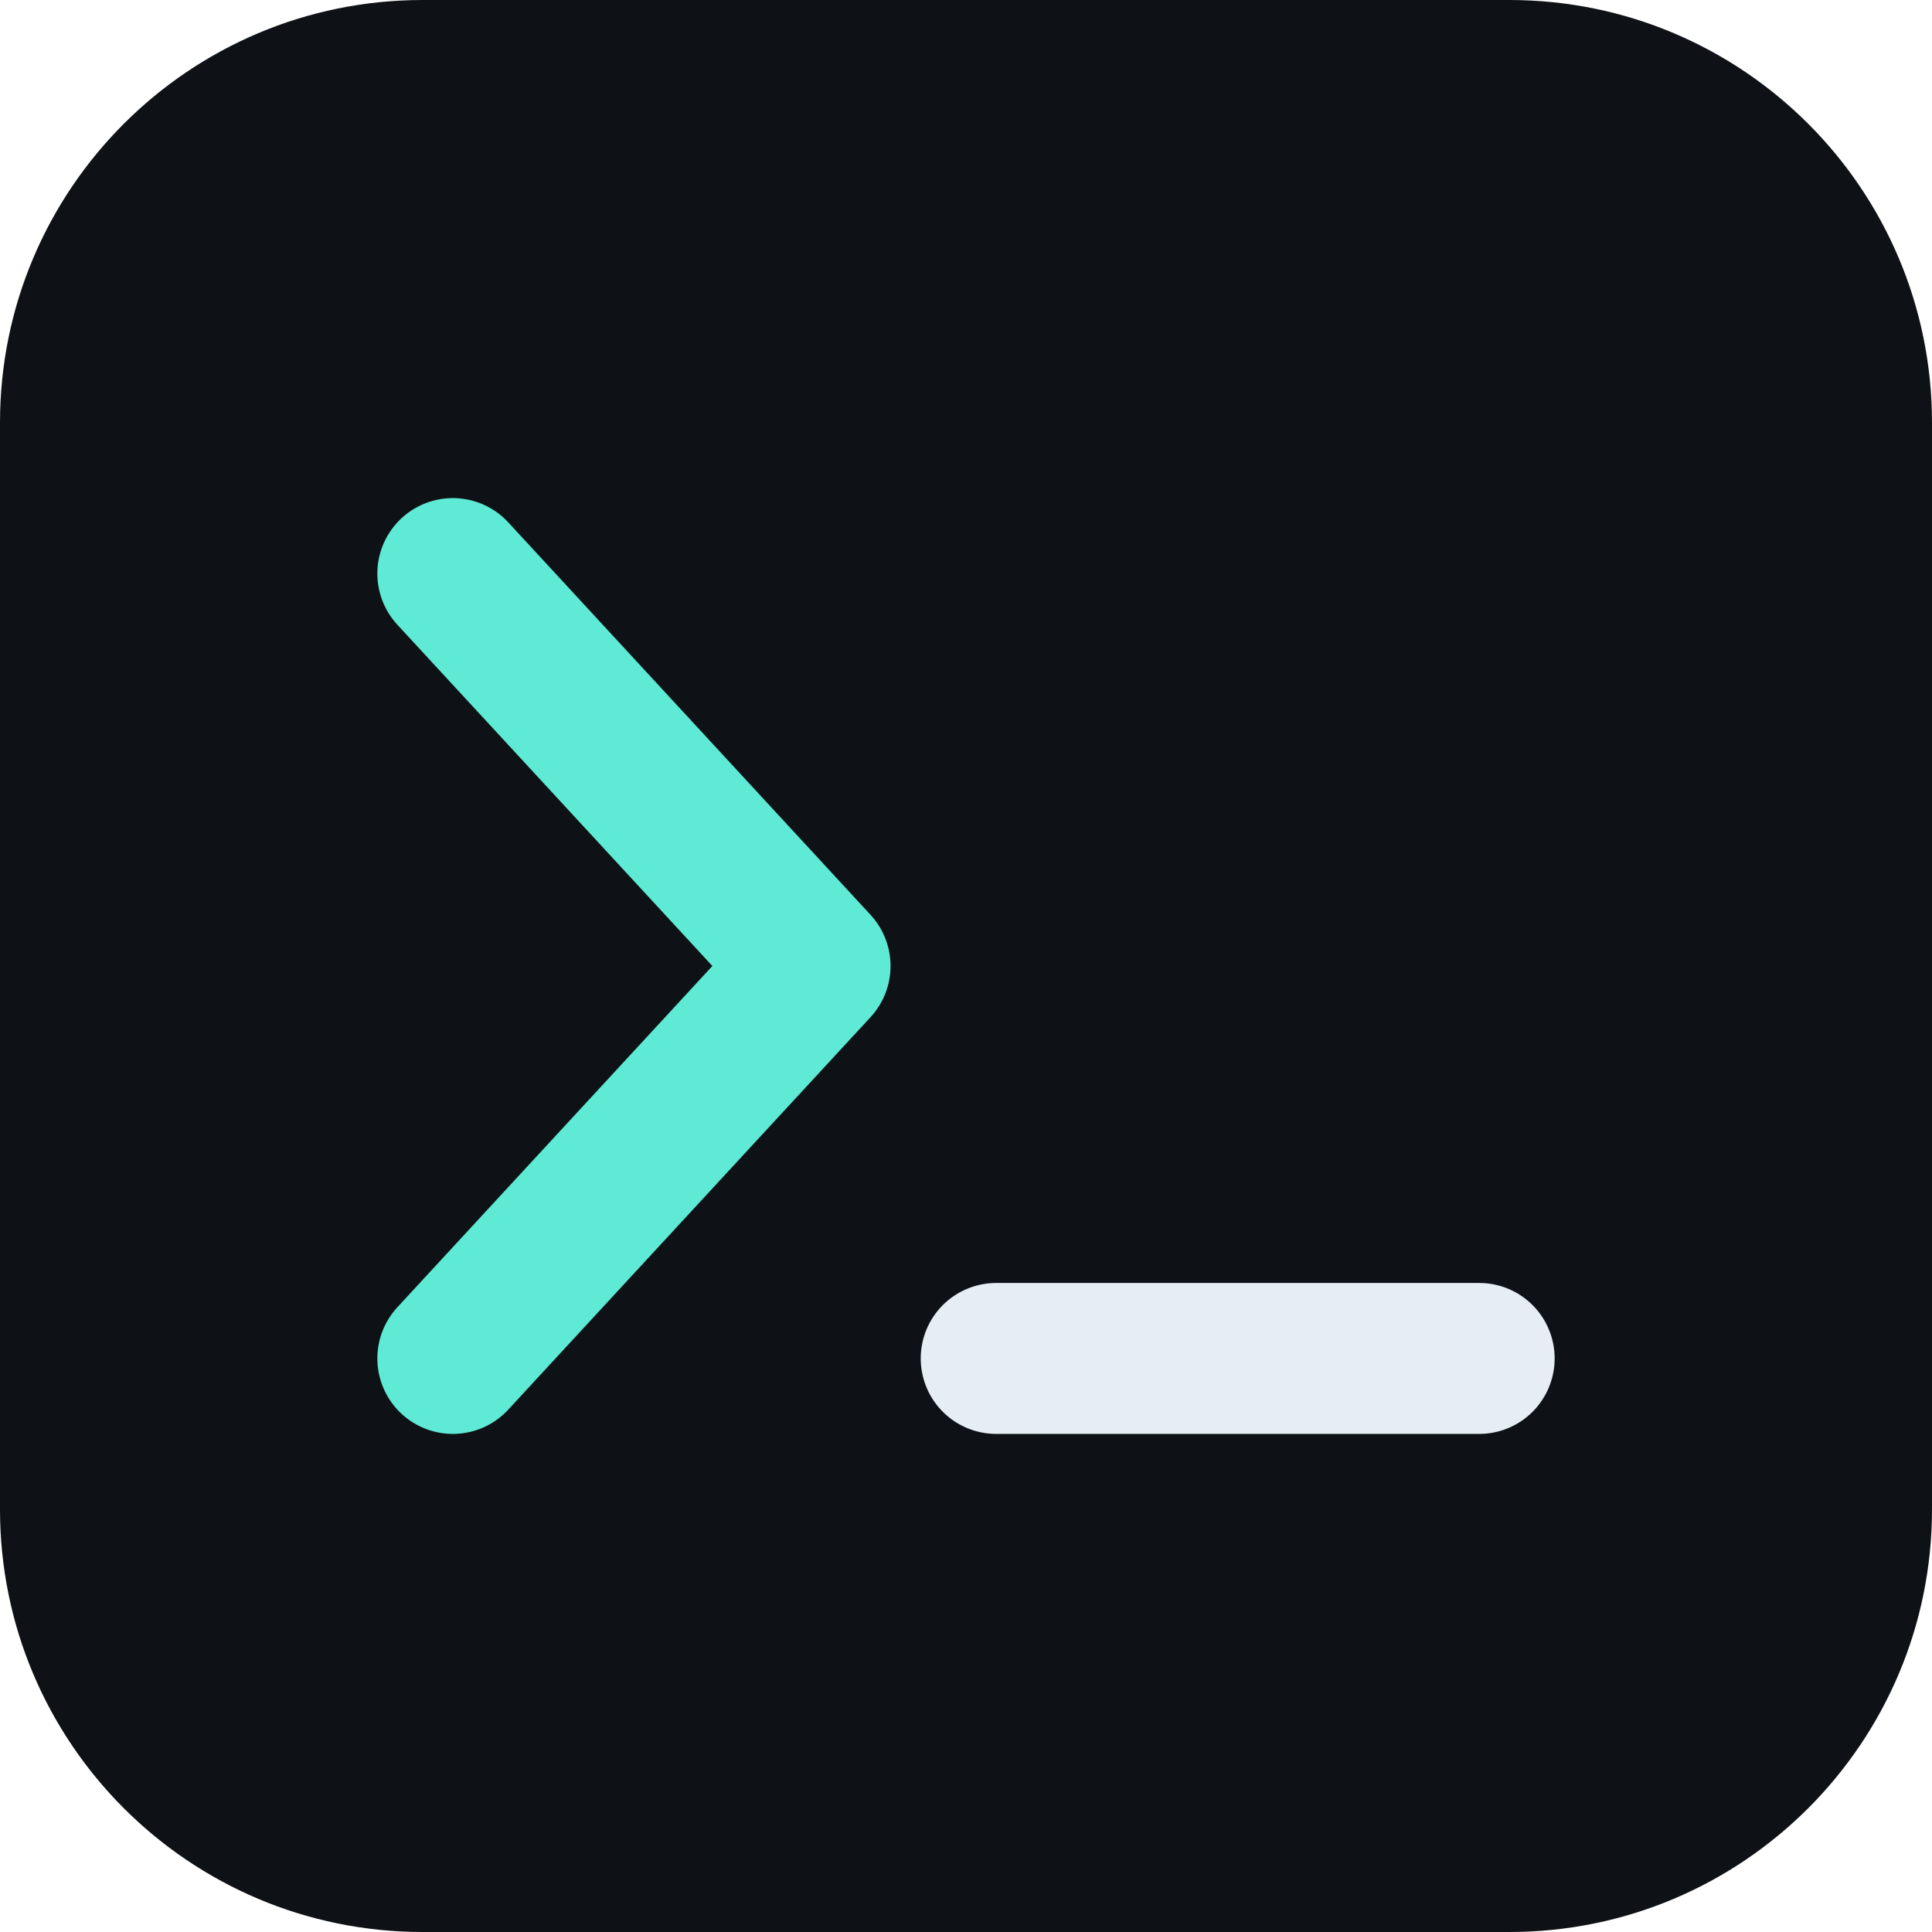
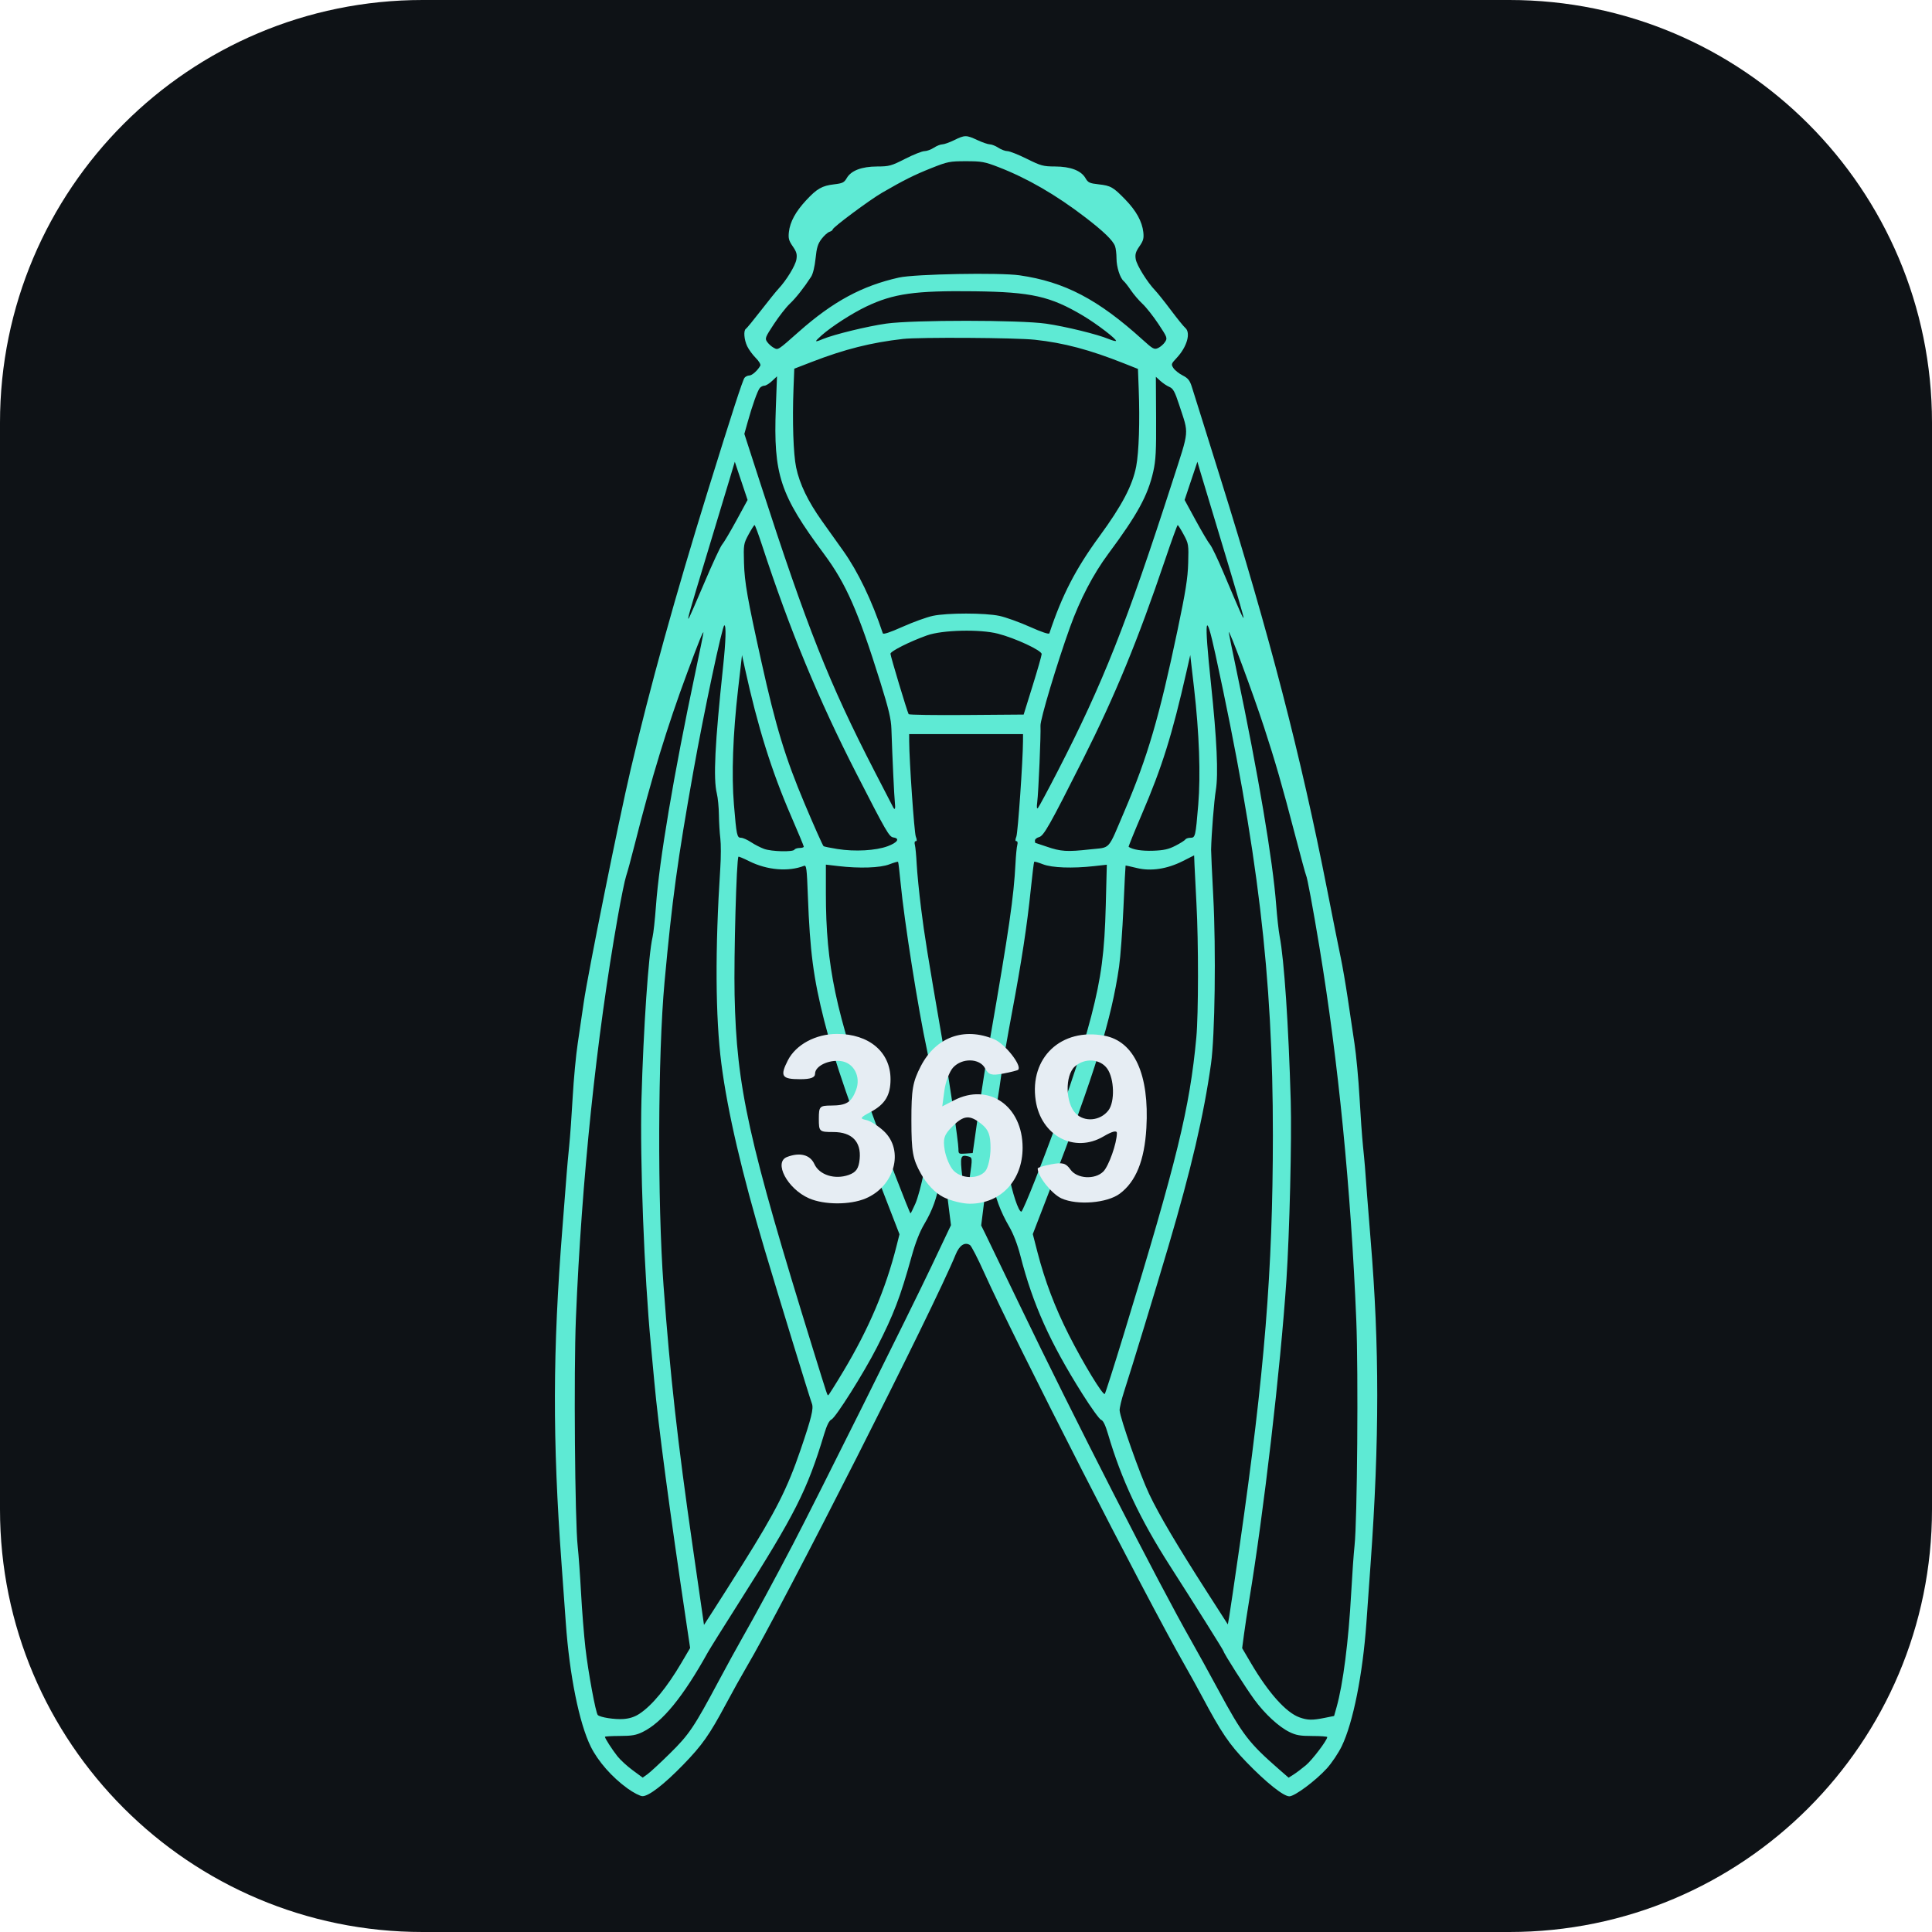
- <svg xmlns="http://www.w3.org/2000/svg" viewBox="0 0 64 64" role="img" aria-label="Bo Kaung">
-   <rect width="64" height="64" rx="14" fill="#0e1216" />
-   <path d="M15 19l12 13-12 13" fill="none" stroke="#5eead4" stroke-width="5" stroke-linecap="round" stroke-linejoin="round" />
-   <path d="M33 45h16" stroke="#e6edf3" stroke-width="5" stroke-linecap="round" />
+ <svg xmlns="http://www.w3.org/2000/svg" viewBox="0 0 512 512" width="512" height="512" role="img" aria-label="Cicada 369">
+   <rect width="512" height="512" rx="112" fill="#0e1216" />
+   <g transform="translate(8.98,19.79) scale(0.4504)">
+     <path d="M349.38,1008.43C340.22,1001.85 331.97,992.47 327.66,983.77C320.86,969.99 315.14,941.66 312.98,911.00C312.41,903.02 311.30,887.50 310.49,876.50C305.11,802.81 305.24,751.18 310.97,678.74C312.11,664.31 313.24,649.80 313.49,646.50C313.73,643.20 314.39,636.00 314.95,630.50C315.52,625.00 316.45,611.95 317.03,601.50C317.62,591.05 318.94,576.88 319.99,570.00C321.03,563.12 322.61,552.33 323.51,546.00C325.90,529.23 344.13,438.69 351.10,409.00C362.56,360.15 377.33,306.87 396.67,244.50C410.72,199.21 417.08,179.61 418.14,178.33C418.75,177.60 420.01,177.00 420.95,177.00C422.54,177.00 425.80,174.10 427.40,171.27C427.81,170.54 426.71,168.65 424.74,166.67C422.89,164.82 420.61,161.71 419.69,159.75C417.84,155.87 417.45,150.46 418.94,149.54C419.46,149.22 423.45,144.35 427.81,138.73C432.17,133.10 436.81,127.35 438.12,125.96C442.81,120.94 448.07,112.33 448.66,108.69C449.15,105.68 448.75,104.24 446.50,101.00C444.20,97.67 443.82,96.28 444.24,92.56C444.91,86.61 448.14,80.66 454.30,74.00C460.73,67.06 463.72,65.35 470.84,64.52C475.79,63.94 476.77,63.46 478.25,60.89C480.81,56.43 487.02,54.05 496.17,54.02C503.27,54.00 504.50,53.66 512.66,49.50C517.51,47.03 522.61,45.00 523.99,44.99C525.37,44.99 527.85,44.09 529.50,43.00C531.15,41.91 533.40,41.01 534.50,41.00C535.60,40.99 538.75,39.87 541.50,38.52C547.77,35.44 548.59,35.44 555.15,38.49C558.09,39.86 561.40,40.99 562.50,41.00C563.60,41.01 565.85,41.91 567.50,43.00C569.15,44.09 571.55,44.99 572.83,44.99C574.11,45.00 579.23,47.02 584.22,49.50C592.53,53.63 593.89,54.00 600.89,54.02C609.97,54.05 616.20,56.44 618.75,60.89C620.25,63.50 621.17,63.94 626.48,64.52C633.63,65.31 635.07,66.14 642.27,73.57C648.60,80.11 652.07,86.40 652.77,92.64C653.18,96.27 652.79,97.70 650.50,101.00C648.29,104.18 647.85,105.71 648.31,108.54C648.89,112.11 655.15,122.18 659.75,126.95C661.10,128.35 665.27,133.57 669.00,138.54C672.73,143.51 676.51,148.18 677.39,148.91C680.88,151.81 678.50,160.21 672.32,166.75C669.16,170.12 669.06,170.44 670.50,172.64C671.34,173.92 673.78,175.87 675.93,176.96C679.09,178.58 680.11,179.85 681.34,183.73C682.18,186.35 685.11,195.70 687.86,204.50C690.60,213.30 695.10,227.70 697.86,236.50C727.09,329.85 745.42,400.47 760.96,479.64C764.30,496.61 767.88,514.55 768.93,519.50C769.98,524.45 771.80,535.02 772.99,543.00C774.17,550.98 775.99,563.12 777.02,570.00C778.06,576.88 779.38,591.05 779.97,601.50C780.55,611.95 781.48,625.00 782.04,630.50C783.04,640.29 783.28,643.23 784.45,659.50C784.77,663.90 785.72,675.83 786.56,686.00C791.72,748.30 791.71,803.31 786.52,876.00C785.72,887.27 784.60,903.02 784.03,911.00C781.88,941.22 776.22,969.60 769.57,983.42C767.61,987.50 763.64,993.42 760.75,996.59C754.09,1003.89 741.85,1013.00 738.70,1013.00C735.25,1013.00 725.06,1004.88 713.47,992.88C703.33,982.39 698.68,975.52 687.48,954.50C684.85,949.55 680.12,941.00 676.98,935.50C654.00,895.28 576.88,744.35 559.22,705.04C555.40,696.53 551.61,689.16 550.79,688.64C547.70,686.69 544.59,688.75 542.35,694.23C529.59,725.53 440.86,900.53 418.99,937.50C416.39,941.90 411.07,951.46 407.17,958.75C397.46,976.89 393.23,982.89 382.09,994.37C370.79,1006.01 361.68,1013.04 358.05,1012.91C356.65,1012.87 352.75,1010.85 349.38,1008.43Z M374.29,987.71C385.54,976.63 388.42,972.35 403.01,945.00C407.56,936.48 413.85,925.00 416.99,919.50C424.19,906.89 435.94,885.15 446.73,864.50C460.39,838.34 515.66,727.41 528.08,701.22L539.60,676.94L537.55,660.55C536.42,651.53 535.25,643.90 534.94,643.60C534.63,643.30 533.81,646.44 533.11,650.59C531.42,660.70 528.76,668.10 523.89,676.31C521.20,680.83 518.69,687.24 516.45,695.32C509.72,719.53 505.92,729.46 495.93,749.00C488.24,764.03 471.76,790.18 469.27,791.29C467.95,791.88 466.56,794.66 465.00,799.83C454.97,833.05 448.00,846.81 414.54,899.50C405.81,913.25 397.73,926.18 396.58,928.24C382.04,954.43 369.75,969.46 358.28,975.10C354.39,977.02 351.88,977.46 344.75,977.48C339.94,977.49 336.00,977.73 336.00,978.00C336.01,978.91 340.21,985.44 343.33,989.40C345.03,991.55 349.06,995.26 352.31,997.65L358.21,1001.99L361.06,999.96C362.63,998.84 368.59,993.33 374.29,987.71Z M748.45,994.70C752.20,991.57 761.00,979.95 761.00,978.14C761.00,977.79 757.06,977.50 752.25,977.50C745.08,977.50 742.64,977.07 738.71,975.14C732.46,972.07 724.35,964.57 718.19,956.21C713.11,949.29 700.00,928.72 700.00,927.66C700.00,927.17 683.11,900.27 668.52,877.50C650.80,849.87 639.84,826.55 631.99,799.77C630.47,794.59 629.14,791.86 627.95,791.49C626.98,791.18 622.02,784.30 616.92,776.21C597.85,745.94 587.79,723.53 580.47,695.00C578.73,688.25 576.36,682.09 573.84,677.75C568.68,668.88 565.51,660.26 563.91,650.77C563.20,646.53 562.37,643.30 562.06,643.60C561.75,643.90 560.57,651.57 559.44,660.64L557.38,677.12L559.70,681.81C560.97,684.39 570.13,703.37 580.05,723.98C611.38,789.13 662.30,888.77 680.98,921.50C684.12,927.00 691.31,940.05 696.96,950.50C711.27,976.96 714.76,981.51 732.88,997.34L738.26,1002.03L741.19,1000.18C742.81,999.15 746.07,996.69 748.45,994.70Z M356.36,964.39C363.76,959.52 372.48,948.94 380.90,934.61L386.13,925.72L384.10,912.11C374.07,845.02 367.37,794.63 365.05,769.00C364.48,762.67 363.56,752.77 363.00,747.00C359.13,706.63 356.52,638.40 357.49,603.00C358.65,561.00 361.63,517.43 364.01,507.50C364.54,505.30 365.45,496.98 366.03,489.00C367.96,462.32 376.47,411.86 389.08,352.28C391.79,339.50 393.98,328.70 393.96,328.28C393.90,326.99 391.21,333.62 384.56,351.50C372.69,383.38 363.39,413.78 353.50,453.00C351.49,460.98 349.23,469.30 348.47,471.50C347.71,473.70 345.50,484.50 343.56,495.50C330.94,566.98 322.28,650.06 318.91,732.00C317.63,763.14 318.33,851.25 319.98,866.00C320.50,870.67 321.38,882.92 321.94,893.22C322.49,903.52 323.66,918.14 324.52,925.72C326.15,940.00 330.59,964.00 331.80,965.16C333.28,966.56 341.74,967.88 346.86,967.51C350.54,967.24 353.52,966.27 356.36,964.39Z M759.35,966.86L765.03,965.72L766.47,960.61C770.29,947.12 773.53,921.86 775.08,893.50C775.68,882.50 776.57,869.90 777.06,865.50C778.66,851.08 779.34,763.52 778.09,733.00C774.93,655.74 767.52,580.60 756.43,513.50C752.58,490.21 749.22,472.16 748.52,471.03C748.27,470.63 745.32,459.77 741.96,446.90C734.47,418.17 730.40,404.07 723.84,384.00C717.10,363.38 703.19,325.97 703.04,328.06C703.02,328.37 705.21,339.17 707.92,352.06C720.39,411.50 728.98,462.34 730.95,488.50C731.49,495.65 732.41,503.98 733.00,507.00C735.65,520.73 738.24,559.17 739.52,604.00C740.16,626.14 738.81,681.81 736.98,709.07C733.45,761.67 723.61,846.28 715.01,898.00C713.96,904.33 712.61,913.17 712.02,917.66L710.93,925.82L716.13,934.66C726.42,952.16 736.78,963.73 744.68,966.55C749.44,968.25 752.16,968.30 759.35,966.86Z M416.97,876.50C436.56,845.30 443.32,831.94 451.15,809.00C457.45,790.56 458.86,784.84 457.80,782.00C456.41,778.30 438.26,719.13 430.03,691.50C416.60,646.43 408.15,610.13 404.51,581.93C400.98,554.55 400.76,514.54 403.87,466.88C404.29,460.49 404.30,452.61 403.90,449.38C403.50,446.15 403.12,439.90 403.06,435.50C403.00,431.10 402.46,425.48 401.85,423.00C399.68,414.12 400.68,393.87 405.55,348.00C407.13,333.07 407.40,324.00 406.25,324.00C405.08,324.01 394.20,375.25 388.10,409.50C378.66,462.41 375.56,485.12 371.06,534.00C367.14,576.60 366.86,663.38 370.48,712.50C374.36,765.19 378.78,804.74 387.63,866.00C390.69,887.17 393.44,906.22 393.74,908.32L394.28,912.15L400.29,902.82C403.60,897.70 411.11,885.85 416.97,876.50Z M709.47,865.50C724.13,763.65 728.97,703.82 729.01,624.09C729.05,530.41 720.19,456.14 695.24,341.25C689.28,313.77 688.44,319.10 692.57,358.20C696.07,391.41 696.99,411.52 695.44,421.00C694.41,427.29 692.86,446.76 692.66,456.00C692.63,457.38 693.20,469.75 693.93,483.50C695.59,515.05 694.92,565.56 692.61,582.00C688.37,612.21 680.98,643.87 667.51,689.50C659.74,715.82 646.43,759.43 641.41,775.00C639.91,779.67 638.75,784.60 638.84,785.94C639.17,790.72 650.92,823.99 656.23,835.15C662.10,847.51 672.66,865.37 690.83,893.68L702.50,911.85L703.25,907.68C703.66,905.38 706.46,886.40 709.47,865.50Z M476.37,762.75C491.30,737.80 501.17,714.56 507.52,689.39L509.31,682.29L500.25,658.89C481.04,609.32 470.99,580.13 465.06,556.78C458.67,531.58 456.63,516.02 455.40,483.20C454.80,466.94 454.54,464.96 453.11,465.52C443.93,469.10 431.40,468.04 420.91,462.80C417.59,461.14 414.74,459.95 414.56,460.14C413.40,461.41 411.81,518.62 412.29,541.50C413.44,595.93 420.33,627.02 458.60,750.50C467.13,778.01 466.79,777.00 467.39,777.00C467.64,777.00 471.68,770.59 476.37,762.75Z M641.32,741.00C672.65,638.59 680.09,608.13 683.97,566.50C685.24,552.86 685.28,510.22 684.03,487.50C683.52,478.15 683.00,467.99 682.89,464.93L682.67,459.35L676.09,462.68C666.74,467.40 657.25,468.83 648.91,466.78C645.38,465.91 642.43,465.27 642.34,465.35C642.25,465.43 641.68,476.52 641.09,490.00C640.49,503.48 639.33,519.14 638.52,524.80C634.07,555.72 624.26,587.43 598.28,654.85L587.75,682.19L590.50,692.85C594.90,709.83 600.79,725.37 608.96,741.50C617.46,758.30 629.07,777.36 630.10,776.24C630.47,775.83 635.52,759.98 641.32,741.00Z M518.66,664.25C520.06,661.09 522.29,652.88 523.61,646.00C524.93,639.12 527.31,629.23 528.90,624.00C531.29,616.18 531.67,613.62 531.04,609.50C530.62,606.75 529.52,599.10 528.60,592.50C527.68,585.90 526.30,577.58 525.52,574.00C520.31,549.93 512.09,497.89 509.96,475.50C509.34,468.90 508.67,463.34 508.47,463.14C508.28,462.95 505.96,463.62 503.31,464.64C497.96,466.71 485.76,467.12 473.25,465.65L466.00,464.80L466.00,481.65C466.00,524.26 471.79,551.75 493.44,612.00C500.47,631.56 515.29,669.99 515.81,670.00C515.97,670.00 517.26,667.41 518.66,664.25Z M589.34,649.75C605.15,609.38 616.08,577.44 622.13,554.00C628.07,531.01 629.99,516.36 630.69,488.67L631.30,464.85L623.90,465.67C611.06,467.11 599.03,466.67 593.73,464.59C591.10,463.56 588.78,462.89 588.57,463.11C588.36,463.32 587.46,470.70 586.55,479.50C584.40,500.51 581.12,521.97 575.47,552.00C572.94,565.48 570.25,581.00 569.50,586.50C568.75,592.00 567.46,600.60 566.64,605.61L565.14,614.72L568.04,623.97C569.64,629.06 572.04,638.96 573.38,645.97C575.69,658.05 579.33,669.00 581.02,669.00C581.45,669.00 585.19,660.34 589.34,649.75Z M548.98,654.00C549.21,657.80 549.45,657.11 550.54,649.50C552.34,636.96 552.35,637.13 549.43,636.39C545.26,635.35 544.87,636.75 546.24,648.06C547.37,657.43 547.56,658.04 548.10,654.00L548.70,649.50L548.98,654.00Z M555.65,611.50C557.44,598.85 560.51,579.27 562.47,568.00C573.87,502.38 576.54,483.98 577.57,464.00C577.81,459.32 578.28,454.49 578.62,453.25C578.98,451.92 578.79,451.00 578.14,451.00C577.37,451.00 577.35,450.21 578.08,448.28C578.99,445.89 581.92,403.76 581.98,392.25L582.00,388.00L548.50,388.00L515.00,388.00L515.02,392.25C515.06,403.70 517.99,445.84 518.90,448.25C519.65,450.21 519.64,451.00 518.86,451.00C518.21,451.00 518.02,451.92 518.38,453.25C518.71,454.49 519.19,459.58 519.44,464.56C519.70,469.54 520.85,481.24 522.02,490.56C524.00,506.45 525.86,517.98 534.42,567.50C538.70,592.21 544.00,627.96 544.00,632.06C544.00,635.03 544.12,635.11 548.20,634.81L552.39,634.50L555.65,611.50Z M447.50,456.00C447.84,455.45 449.22,455.00 450.56,455.00C451.90,455.00 453.00,454.66 453.00,454.24C453.00,453.82 449.59,445.61 445.42,435.99C434.03,409.70 425.87,383.59 418.40,349.50L416.65,341.50L414.35,361.50C411.29,388.14 410.43,411.96 411.90,429.50C413.42,447.71 413.70,449.00 416.10,449.00C417.17,449.00 419.81,450.17 421.97,451.60C424.14,453.03 427.61,454.81 429.70,455.56C434.15,457.14 446.60,457.45 447.50,456.00Z M502.41,453.95C508.16,451.80 509.73,449.38 505.75,448.82C503.23,448.46 501.65,445.73 484.02,411.30C461.68,367.69 444.72,326.65 428.41,276.75C426.29,270.29 424.33,265.00 424.03,265.00C423.74,265.01 422.15,267.51 420.50,270.57C417.60,275.95 417.51,276.51 417.82,287.32C418.15,298.75 419.83,308.25 428.03,345.27C436.52,383.60 442.11,401.97 453.52,429.00C459.22,442.51 464.00,453.24 464.64,453.94C464.86,454.18 468.52,454.93 472.77,455.61C483.12,457.25 495.42,456.56 502.41,453.95Z M621.32,455.84C633.95,454.43 631.51,457.15 641.82,433.00C655.33,401.34 662.13,378.13 672.88,327.00C677.69,304.08 678.93,296.31 679.18,287.32C679.49,276.51 679.40,275.95 676.50,270.57C674.85,267.51 673.27,265.01 673.00,265.01C672.73,265.01 669.42,274.11 665.66,285.23C649.52,332.91 636.24,365.20 617.24,402.90C597.63,441.83 594.19,447.91 591.42,448.61C590.09,448.94 589.00,449.84 589.00,450.61C589.00,451.37 589.11,452.00 589.25,452.00C589.39,452.01 592.42,453.02 596.00,454.25C604.24,457.10 607.95,457.33 621.32,455.84Z M671.68,453.69C674.53,452.23 677.14,450.58 677.49,450.02C677.83,449.46 679.18,449.00 680.48,449.00C683.36,449.00 683.53,448.32 685.10,429.50C686.56,412.09 685.68,387.44 682.64,361.00L680.39,341.50L678.12,351.50C669.72,388.51 663.81,407.41 651.97,435.00C647.47,445.51 643.94,454.22 644.14,454.35C646.72,456.02 651.96,456.85 658.50,456.62C664.82,456.40 667.59,455.78 671.68,453.69Z M506.59,428.25C506.20,424.76 505.14,402.30 504.56,385.00C504.36,379.07 503.00,373.33 498.06,357.50C484.98,315.64 477.89,299.51 464.89,282.00C438.94,247.06 435.08,235.34 436.55,196.00L437.24,177.50L434.31,180.25C432.71,181.76 430.68,183.00 429.82,183.00C428.95,183.00 427.74,183.61 427.12,184.36C425.80,185.95 422.70,194.63 419.97,204.43L418.03,211.36L427.44,240.43C455.03,325.61 467.80,357.82 494.70,410.00C500.51,421.27 505.45,430.84 505.69,431.25C506.65,432.94 507.00,431.79 506.59,428.25Z M602.40,409.82C628.98,358.21 642.99,322.84 669.90,239.45C680.07,207.91 679.70,212.13 673.84,194.18C671.32,186.47 670.33,184.67 668.14,183.74C666.69,183.13 664.30,181.53 662.83,180.20L660.16,177.77L660.30,201.64C660.41,221.36 660.13,226.89 658.64,233.50C655.47,247.59 649.33,258.81 632.11,282.00C623.32,293.84 615.53,308.77 609.68,325.00C601.93,346.52 592.02,379.60 592.27,383.14C592.58,387.64 591.10,422.33 590.36,428.00C589.97,430.97 590.10,432.16 590.76,431.50C591.30,430.95 596.54,421.19 602.40,409.82Z M587.66,359.50C590.57,350.15 592.96,341.78 592.97,340.90C593.01,338.78 577.50,331.56 567.23,328.91C556.60,326.17 534.53,326.70 525.50,329.92C515.40,333.51 504.00,339.24 504.00,340.72C504.00,342.09 513.83,374.76 514.70,376.26C514.94,376.68 530.26,376.91 548.75,376.76L582.37,376.50L587.66,359.50Z M528.94,318.42C537.46,316.62 559.57,316.63 568.11,318.44C571.75,319.21 579.77,322.09 585.93,324.84C593.19,328.08 597.26,329.42 597.51,328.67C604.94,306.27 613.00,290.68 627.04,271.50C640.21,253.52 646.44,241.66 648.58,230.50C650.20,222.01 650.78,204.07 650.06,184.82L649.62,173.13L641.56,169.93C621.12,161.82 606.08,157.82 589.00,155.97C577.71,154.74 521.02,154.40 511.36,155.49C492.58,157.63 477.08,161.53 457.80,168.98L447.41,172.99L446.95,184.75C446.21,203.97 446.85,223.17 448.50,231.08C450.54,240.84 455.47,251.07 463.75,262.69C467.46,267.90 473.07,275.76 476.21,280.17C484.90,292.39 493.10,309.47 499.50,328.69C499.76,329.48 503.68,328.19 511.14,324.85C517.33,322.08 525.34,319.19 528.94,318.42Z M394.48,299.00C399.25,287.73 403.96,277.60 404.93,276.50C405.91,275.40 409.68,269.04 413.32,262.37L419.93,250.23L416.17,238.99L412.41,227.75L409.30,238.13C407.59,243.83 401.63,263.57 396.06,282.00C385.45,317.05 384.38,320.82 385.25,320.00C385.55,319.73 389.70,310.27 394.48,299.00Z M699.94,278.84C693.23,256.65 687.03,236.08 686.17,233.12L684.60,227.74L680.83,238.98L677.07,250.23L683.68,262.37C687.32,269.04 691.09,275.40 692.06,276.50C693.03,277.60 696.58,285.02 699.95,293.00C710.05,316.92 711.39,319.94 711.78,319.55C711.99,319.35 706.66,301.03 699.94,278.84Z M450.13,151.21C470.18,133.47 487.30,124.21 509.00,119.37C518.37,117.28 568.27,116.36 580.00,118.06C606.49,121.90 626.15,132.19 652.40,155.98C658.45,161.47 659.20,161.87 661.48,160.83C662.85,160.20 664.68,158.61 665.54,157.29C667.05,154.99 666.90,154.58 661.67,146.70C658.68,142.19 654.48,136.87 652.34,134.88C650.20,132.89 647.11,129.29 645.48,126.88C643.84,124.47 641.95,122.05 641.28,121.50C639.09,119.70 637.00,113.16 637.00,108.10C637.00,105.37 636.60,102.09 636.11,100.82C634.81,97.42 629.31,92.12 618.50,83.84C601.28,70.64 584.51,60.95 567.54,54.38C559.42,51.24 557.63,50.92 548.42,50.92C538.86,50.92 537.63,51.16 528.02,54.99C517.95,59.00 511.85,62.05 499.00,69.50C491.66,73.76 470.00,89.87 470.00,91.08C470.00,91.51 469.14,92.14 468.09,92.47C467.04,92.81 464.95,94.69 463.45,96.65C461.27,99.51 460.57,101.82 459.93,108.16C459.44,112.93 458.40,117.22 457.31,118.90C453.12,125.37 448.26,131.52 444.71,134.84C442.63,136.79 438.46,142.14 435.43,146.73C430.26,154.58 430.03,155.20 431.46,157.25C432.30,158.44 434.00,159.97 435.24,160.65C437.94,162.11 437.45,162.43 450.13,151.21Z M464.20,155.56C470.70,152.85 490.51,148.02 501.50,146.47C517.29,144.25 580.27,144.28 595.62,146.51C607.03,148.17 625.80,152.76 632.36,155.51C634.48,156.39 636.42,156.91 636.68,156.66C637.46,155.87 625.36,146.60 617.25,141.78C598.06,130.37 586.94,127.87 553.50,127.45C518.49,127.00 505.74,128.80 489.70,136.46C481.38,140.43 469.28,148.24 463.50,153.37C459.05,157.32 459.16,157.67 464.20,155.56Z" fill="#5eead4" fill-rule="evenodd" />
+   </g>
+   <path d="M214.42,317.58C208.68,315.08 204.92,308.01 208.58,306.61C211.97,305.31 214.68,306.01 215.81,308.47C217.12,311.37 221.19,312.67 224.89,311.38C226.88,310.68 227.58,309.68 227.82,307.14C228.26,302.56 225.76,300.00 220.85,300.00C217.12,300.00 217.00,299.89 217.00,296.50C217.00,293.22 217.21,293.00 220.25,292.98C224.30,292.97 225.61,292.15 226.86,288.88C228.22,285.30 226.25,281.59 222.78,281.19C219.51,280.81 216.00,282.54 216.00,284.54C216.00,285.57 214.85,286.00 212.06,286.00C207.16,286.00 206.64,285.21 208.79,281.00C210.94,276.81 216.18,274.00 221.83,274.00C230.32,274.00 236.00,278.81 236.00,286.02C236.00,290.26 234.54,292.66 230.72,294.69C227.95,296.16 227.78,296.45 229.50,296.80C230.60,297.02 232.74,298.36 234.25,299.78C239.68,304.90 237.08,314.40 229.36,317.62C225.22,319.35 218.44,319.33 214.42,317.58Z M250.01,317.25C247.85,316.17 245.56,313.78 244.03,311.00C241.87,307.10 241.54,305.23 241.53,296.95C241.52,288.73 241.87,286.73 244.01,282.57C247.99,274.84 255.48,272.08 263.47,275.42C266.34,276.62 270.91,282.43 269.82,283.50C269.65,283.68 267.85,284.13 265.84,284.51C262.74,285.08 262.00,284.86 261.05,283.10C259.61,280.41 254.93,280.31 252.57,282.92C251.61,283.98 250.58,286.73 250.27,289.02L249.71,293.20L252.81,291.60C262.00,286.85 271.00,293.06 271.00,304.15C271.00,312.85 265.20,319.00 257.00,319.00C255.07,319.00 251.93,318.21 250.01,317.25Z M281.31,317.59C278.74,316.43 275.00,311.73 275.00,309.66C275.00,309.42 276.62,308.92 278.61,308.55C281.58,307.99 282.47,308.23 283.67,309.93C285.40,312.40 290.16,312.69 292.39,310.47C293.84,309.02 295.98,302.96 295.99,300.28C296.00,299.49 294.76,299.80 292.45,301.16C284.74,305.71 275.88,301.02 274.47,291.64C272.77,280.30 281.23,272.32 292.67,274.47C300.61,275.96 304.62,284.78 303.80,298.95C303.30,307.55 301.03,313.14 296.76,316.33C293.40,318.84 285.49,319.48 281.31,317.59Z M261.13,310.35C261.88,309.44 262.50,306.70 262.50,304.26C262.50,300.80 261.98,299.40 260.14,297.91C256.99,295.37 255.41,295.50 252.34,298.57C250.22,300.69 249.86,301.77 250.34,304.70C250.66,306.65 251.68,309.09 252.61,310.12C254.71,312.44 259.29,312.56 261.13,310.35Z M293.75,294.25C295.48,291.98 295.31,285.89 293.44,283.22C291.58,280.57 287.44,280.29 284.83,282.65C282.19,285.04 282.34,292.34 285.09,295.09C287.45,297.45 291.61,297.05 293.75,294.25Z" fill="#e6edf3" fill-rule="evenodd" />
</svg>
